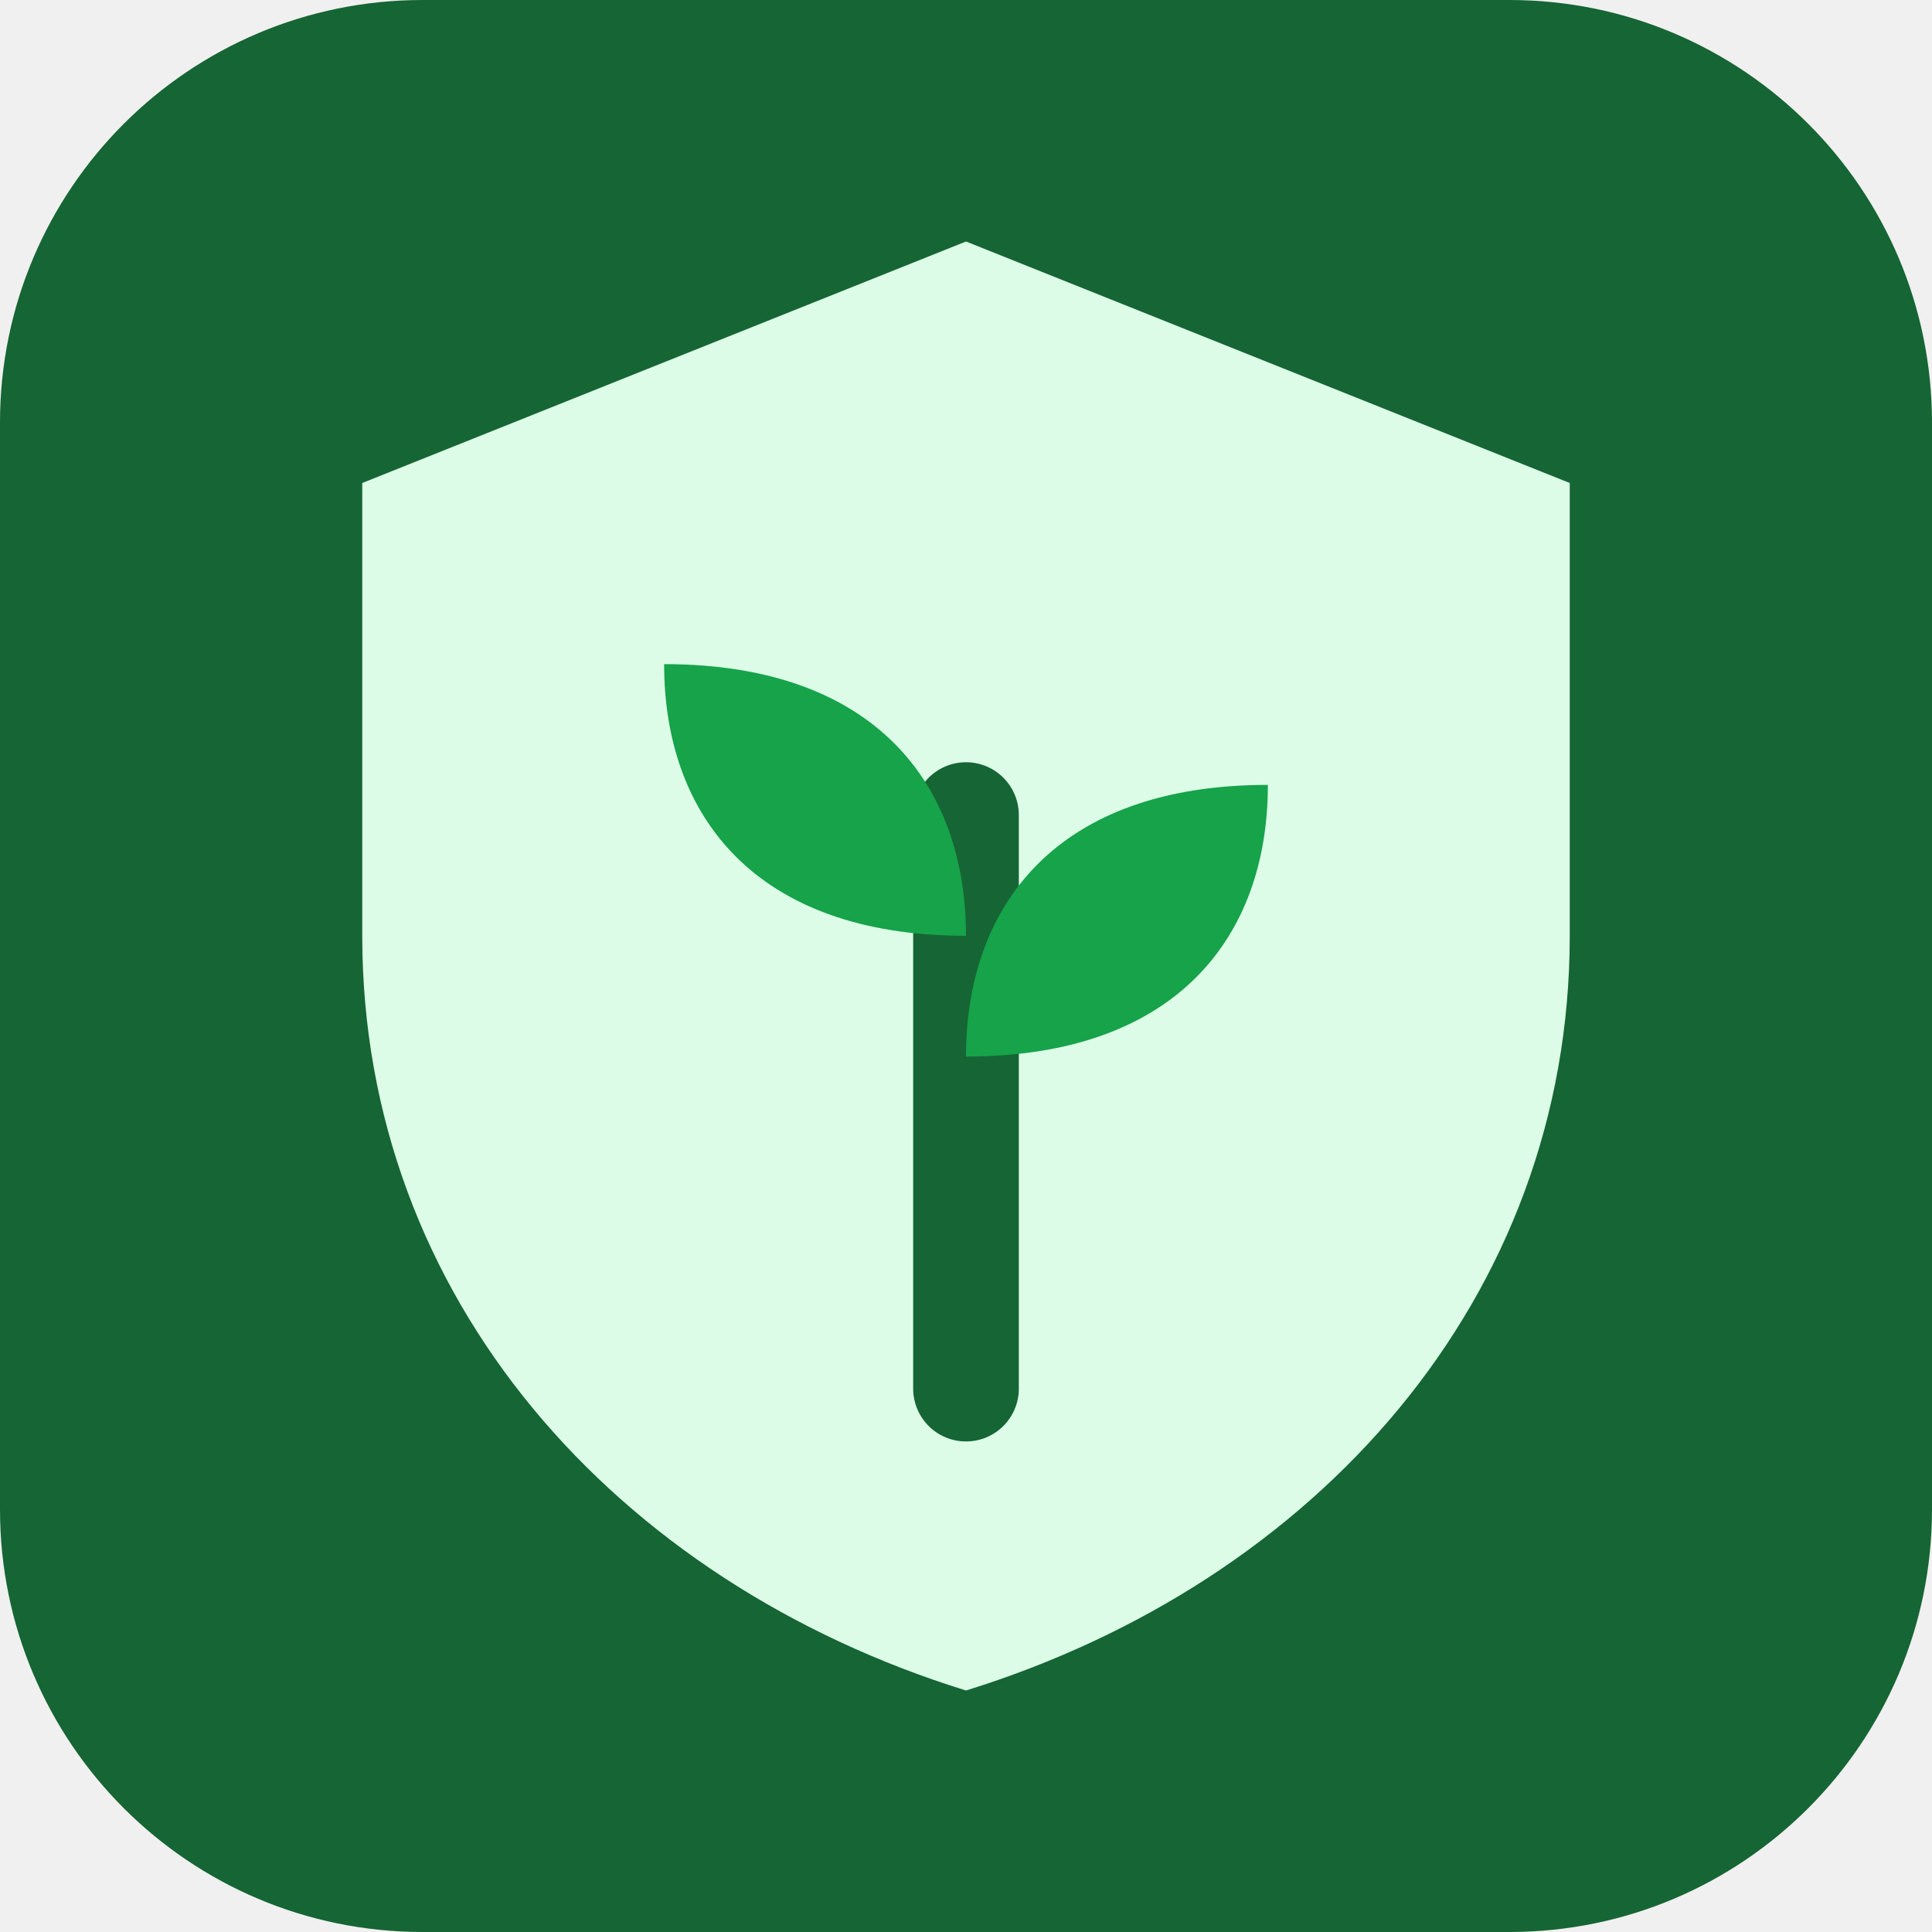
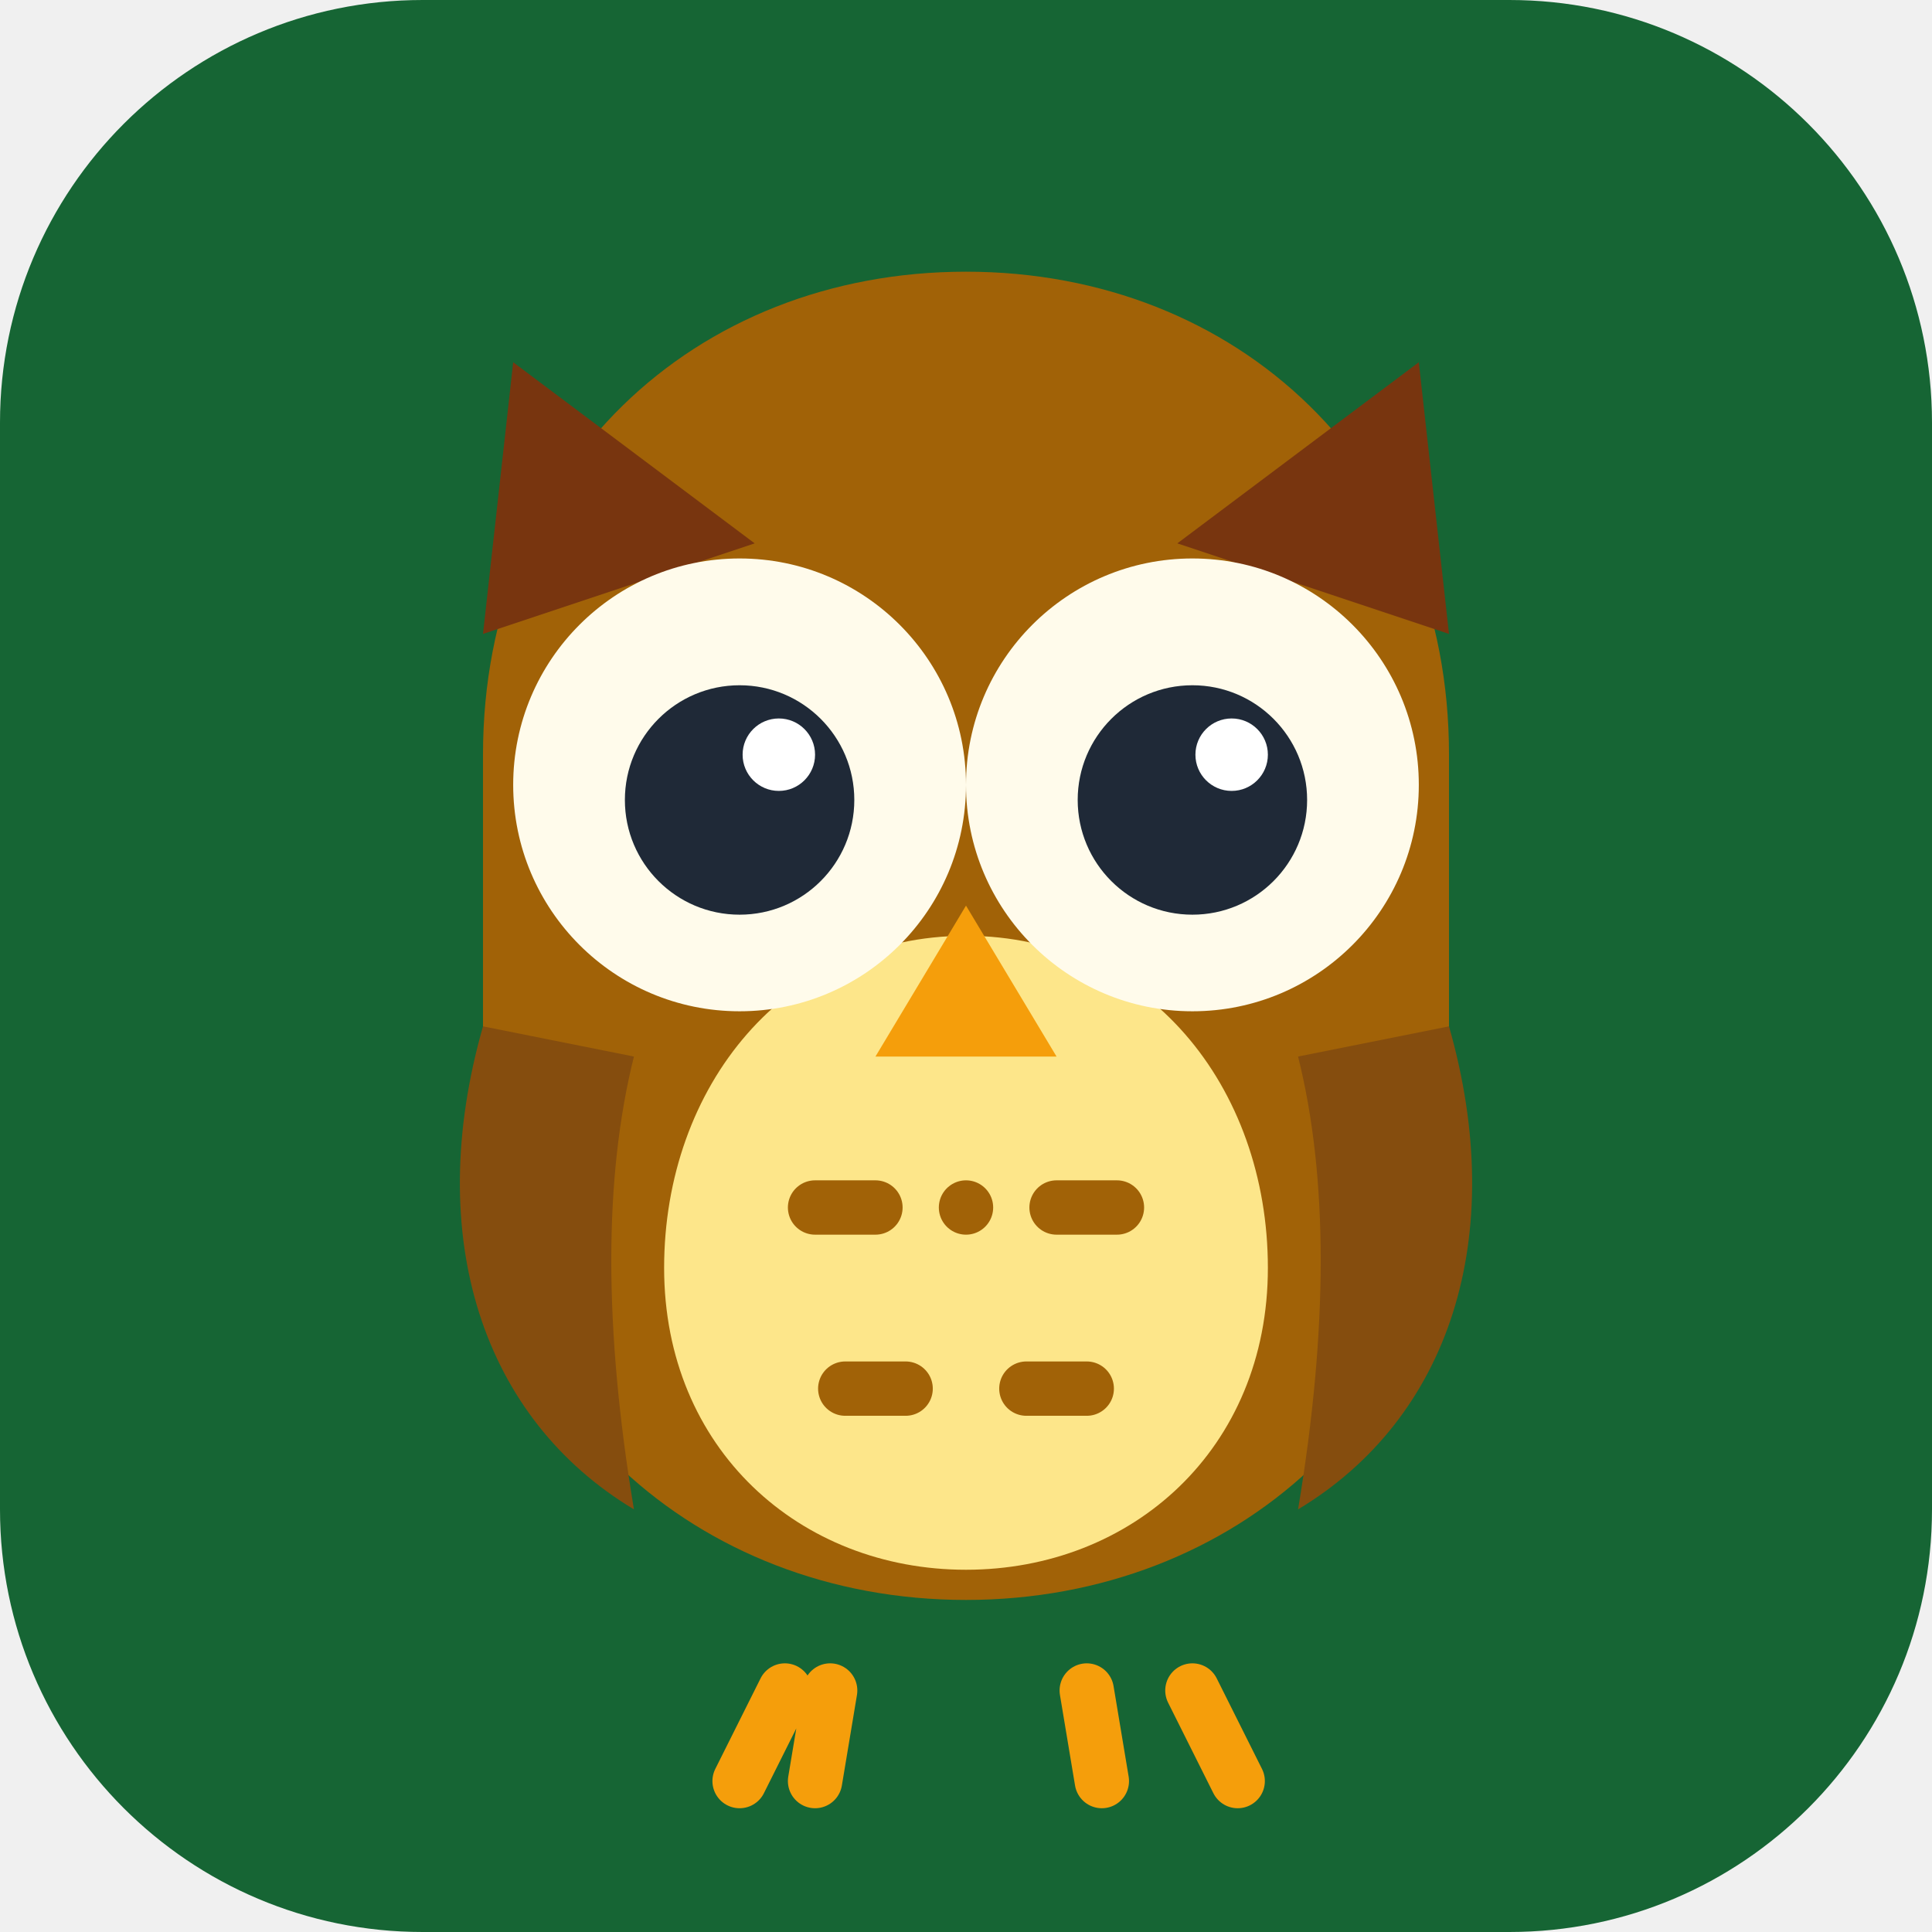
- <svg xmlns="http://www.w3.org/2000/svg" viewBox="0 0 64 64" role="img" aria-label="AgroShield">
+ <svg xmlns="http://www.w3.org/2000/svg" viewBox="0 0 64 64" role="img" aria-label="AgroNew">
  <rect width="64" height="64" rx="14" fill="#166534" />
-   <path d="M32 8 12 16v15c0 12 8.4 21.4 20 25 11.6-3.6 20-13 20-25V16L32 8Z" fill="#dcfce7" />
-   <path d="M32 46V27" stroke="#166534" stroke-width="3.5" stroke-linecap="round" />
-   <path d="M32 31c-7 0-10-4-10-9 7 0 10 4 10 9Zm0 4c7 0 10-4 10-9-7 0-10 4-10 9Z" fill="#16a34a" />
+   <path d="M32 9c-9 0-16 6.5-16 16v13c0 8.5 7 15 16 15s16-6.5 16-15V25c0-9.500-7-16-16-16Z" fill="#a16207" />
+   <path d="M17 12l8 6-9 3Zm30 0-8 6 9 3Z" fill="#78350f" />
+   <path d="M32 31c-6 0-10 5-10 11 0 6 4.500 10 10 10s10-4 10-10c0-6-4-11-10-11Z" fill="#fde68a" />
+   <path d="M27 40h2m3 0h0m3 0h2M28 46h2m4 0h2" stroke="#a16207" stroke-width="1.800" stroke-linecap="round" />
+   <circle cx="24.500" cy="26" r="7.500" fill="#fffbeb" />
+   <circle cx="39.500" cy="26" r="7.500" fill="#fffbeb" />
+   <circle cx="24.500" cy="26.500" r="3.800" fill="#1f2937" />
+   <circle cx="39.500" cy="26.500" r="3.800" fill="#1f2937" />
+   <circle cx="25.800" cy="25" r="1.200" fill="#fff" />
+   <circle cx="40.800" cy="25" r="1.200" fill="#fff" />
+   <path d="M32 30l-3 5h6Z" fill="#f59e0b" />
+   <path d="M16 34c-2 7 0 13 5 16-1-6-1-11 0-15Zm32 0c2 7 0 13-5 16 1-6 1-11 0-15Z" fill="#854d0e" />
+   <path d="M26 56l-1.500 3m3-3-.500 3m9-3 .500 3m3-3 1.500 3" stroke="#f59e0b" stroke-width="1.800" stroke-linecap="round" />
</svg>
